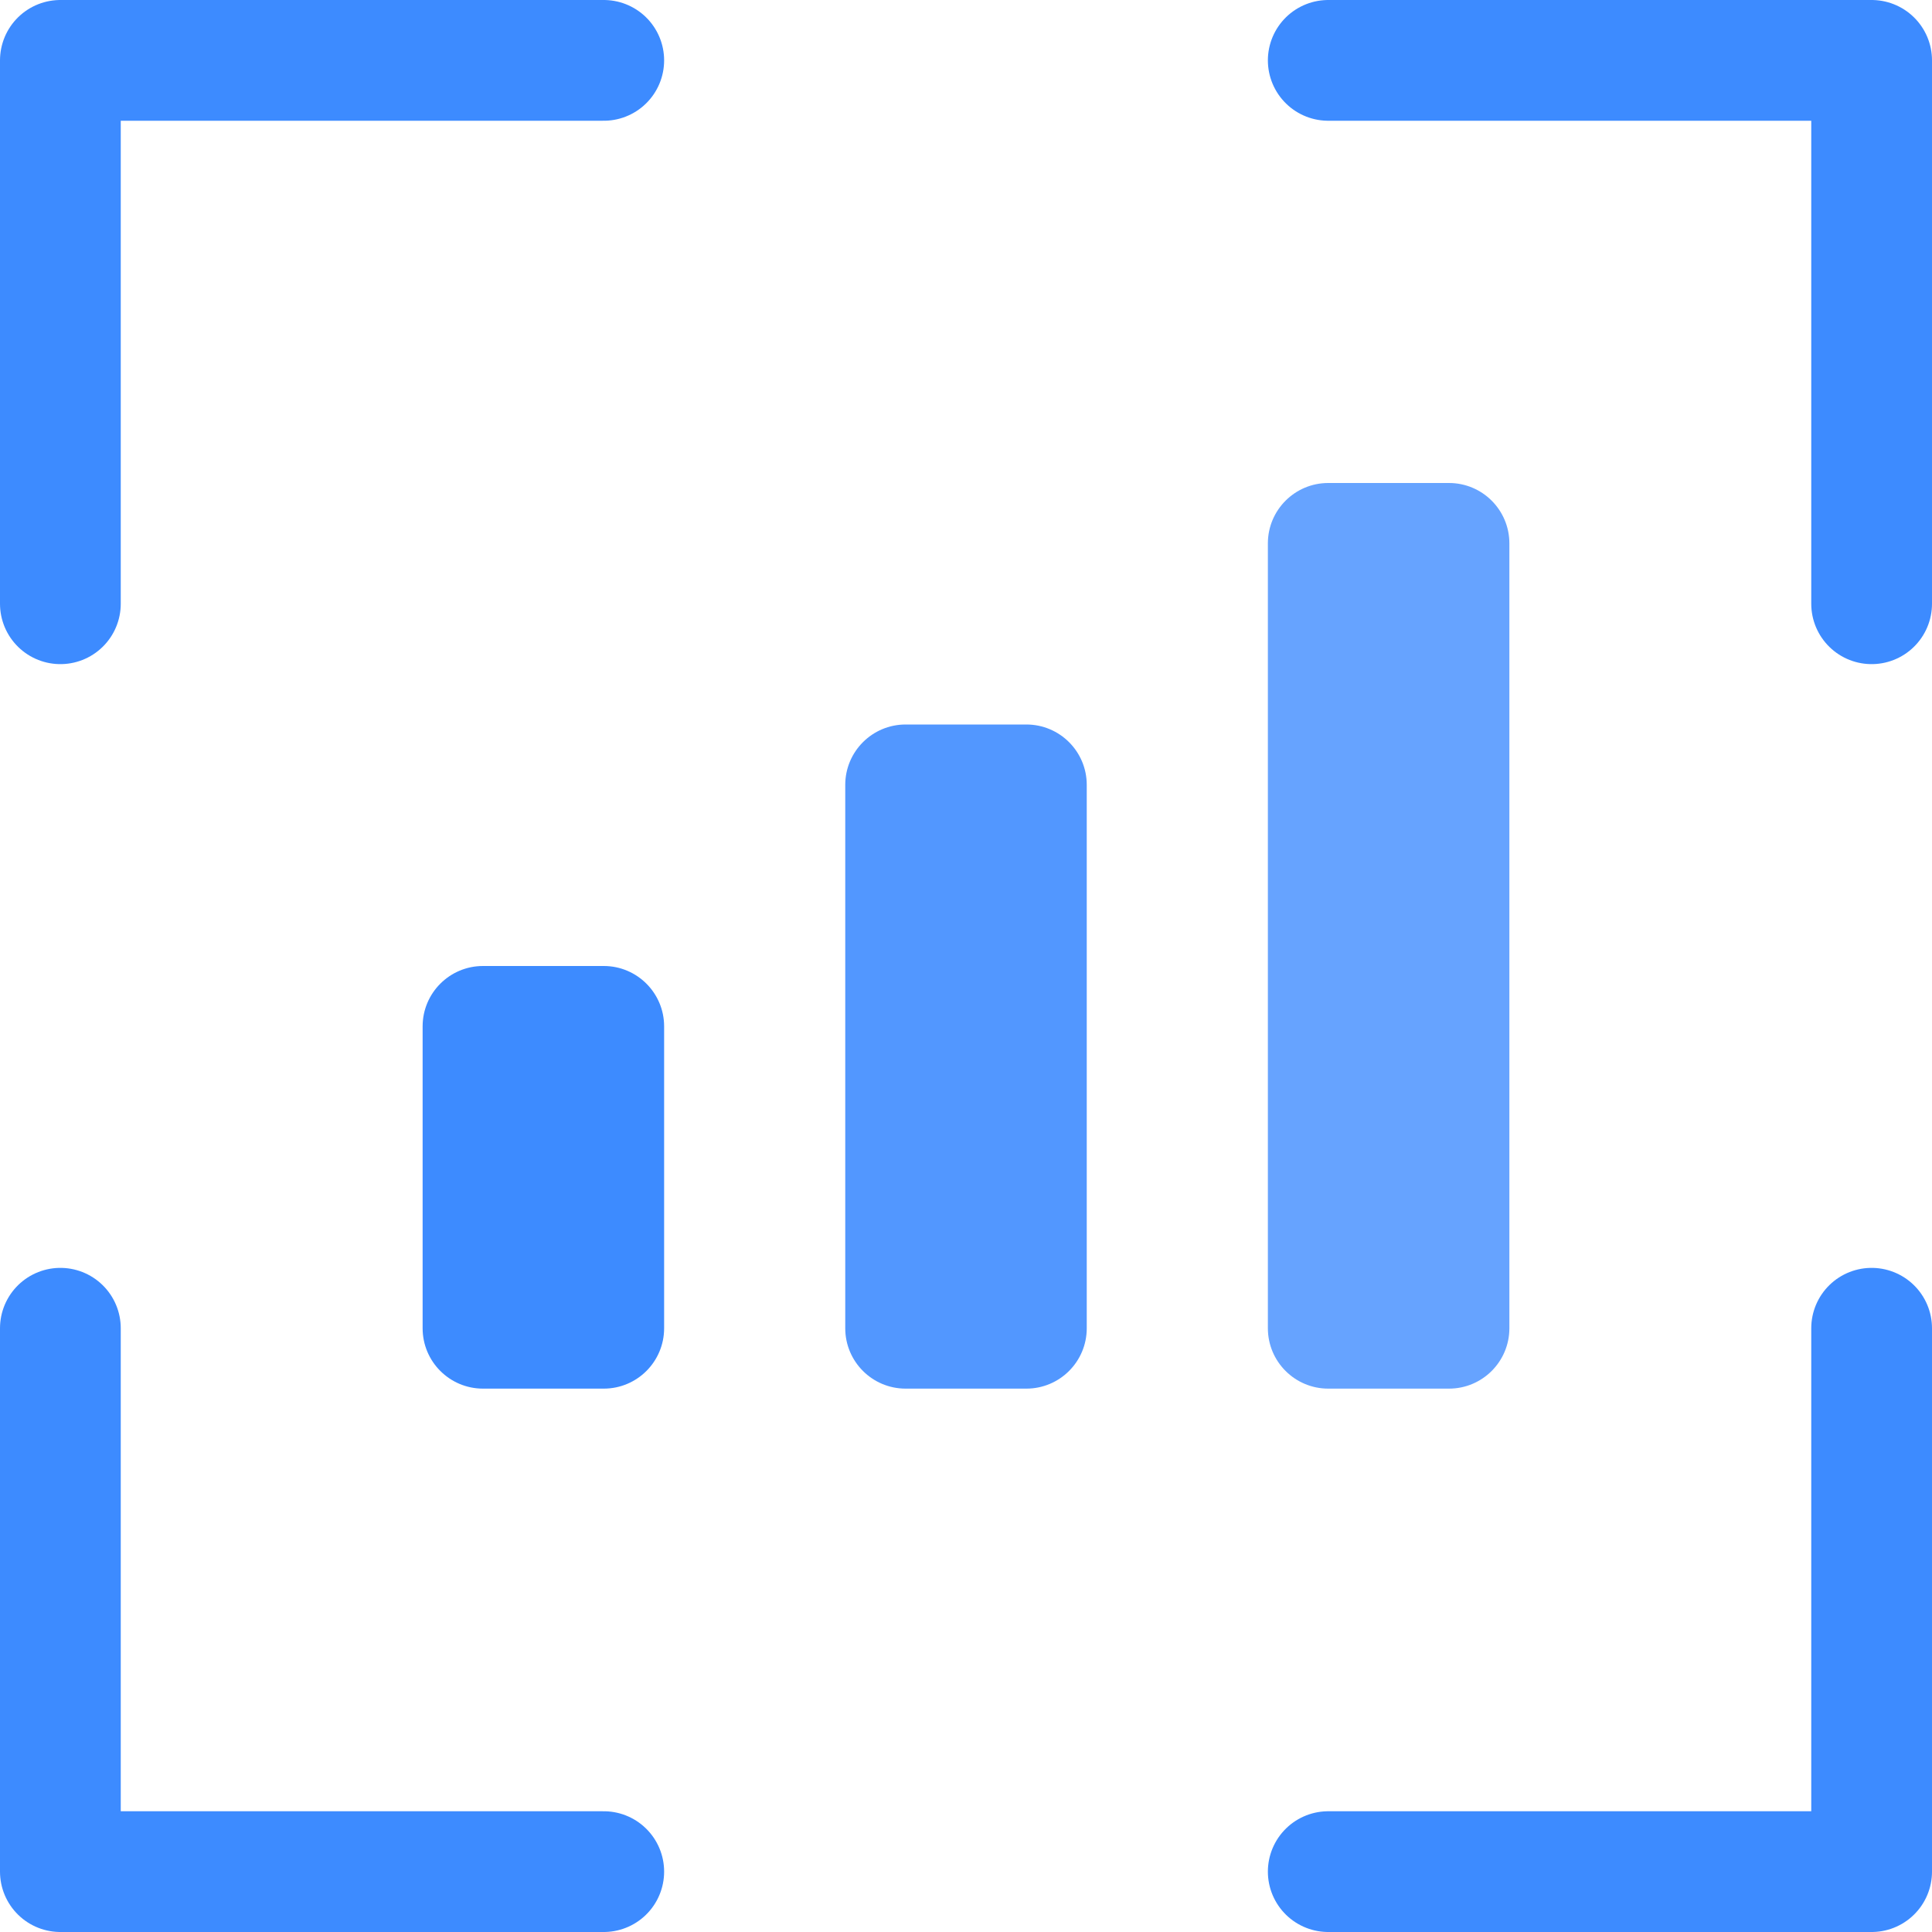
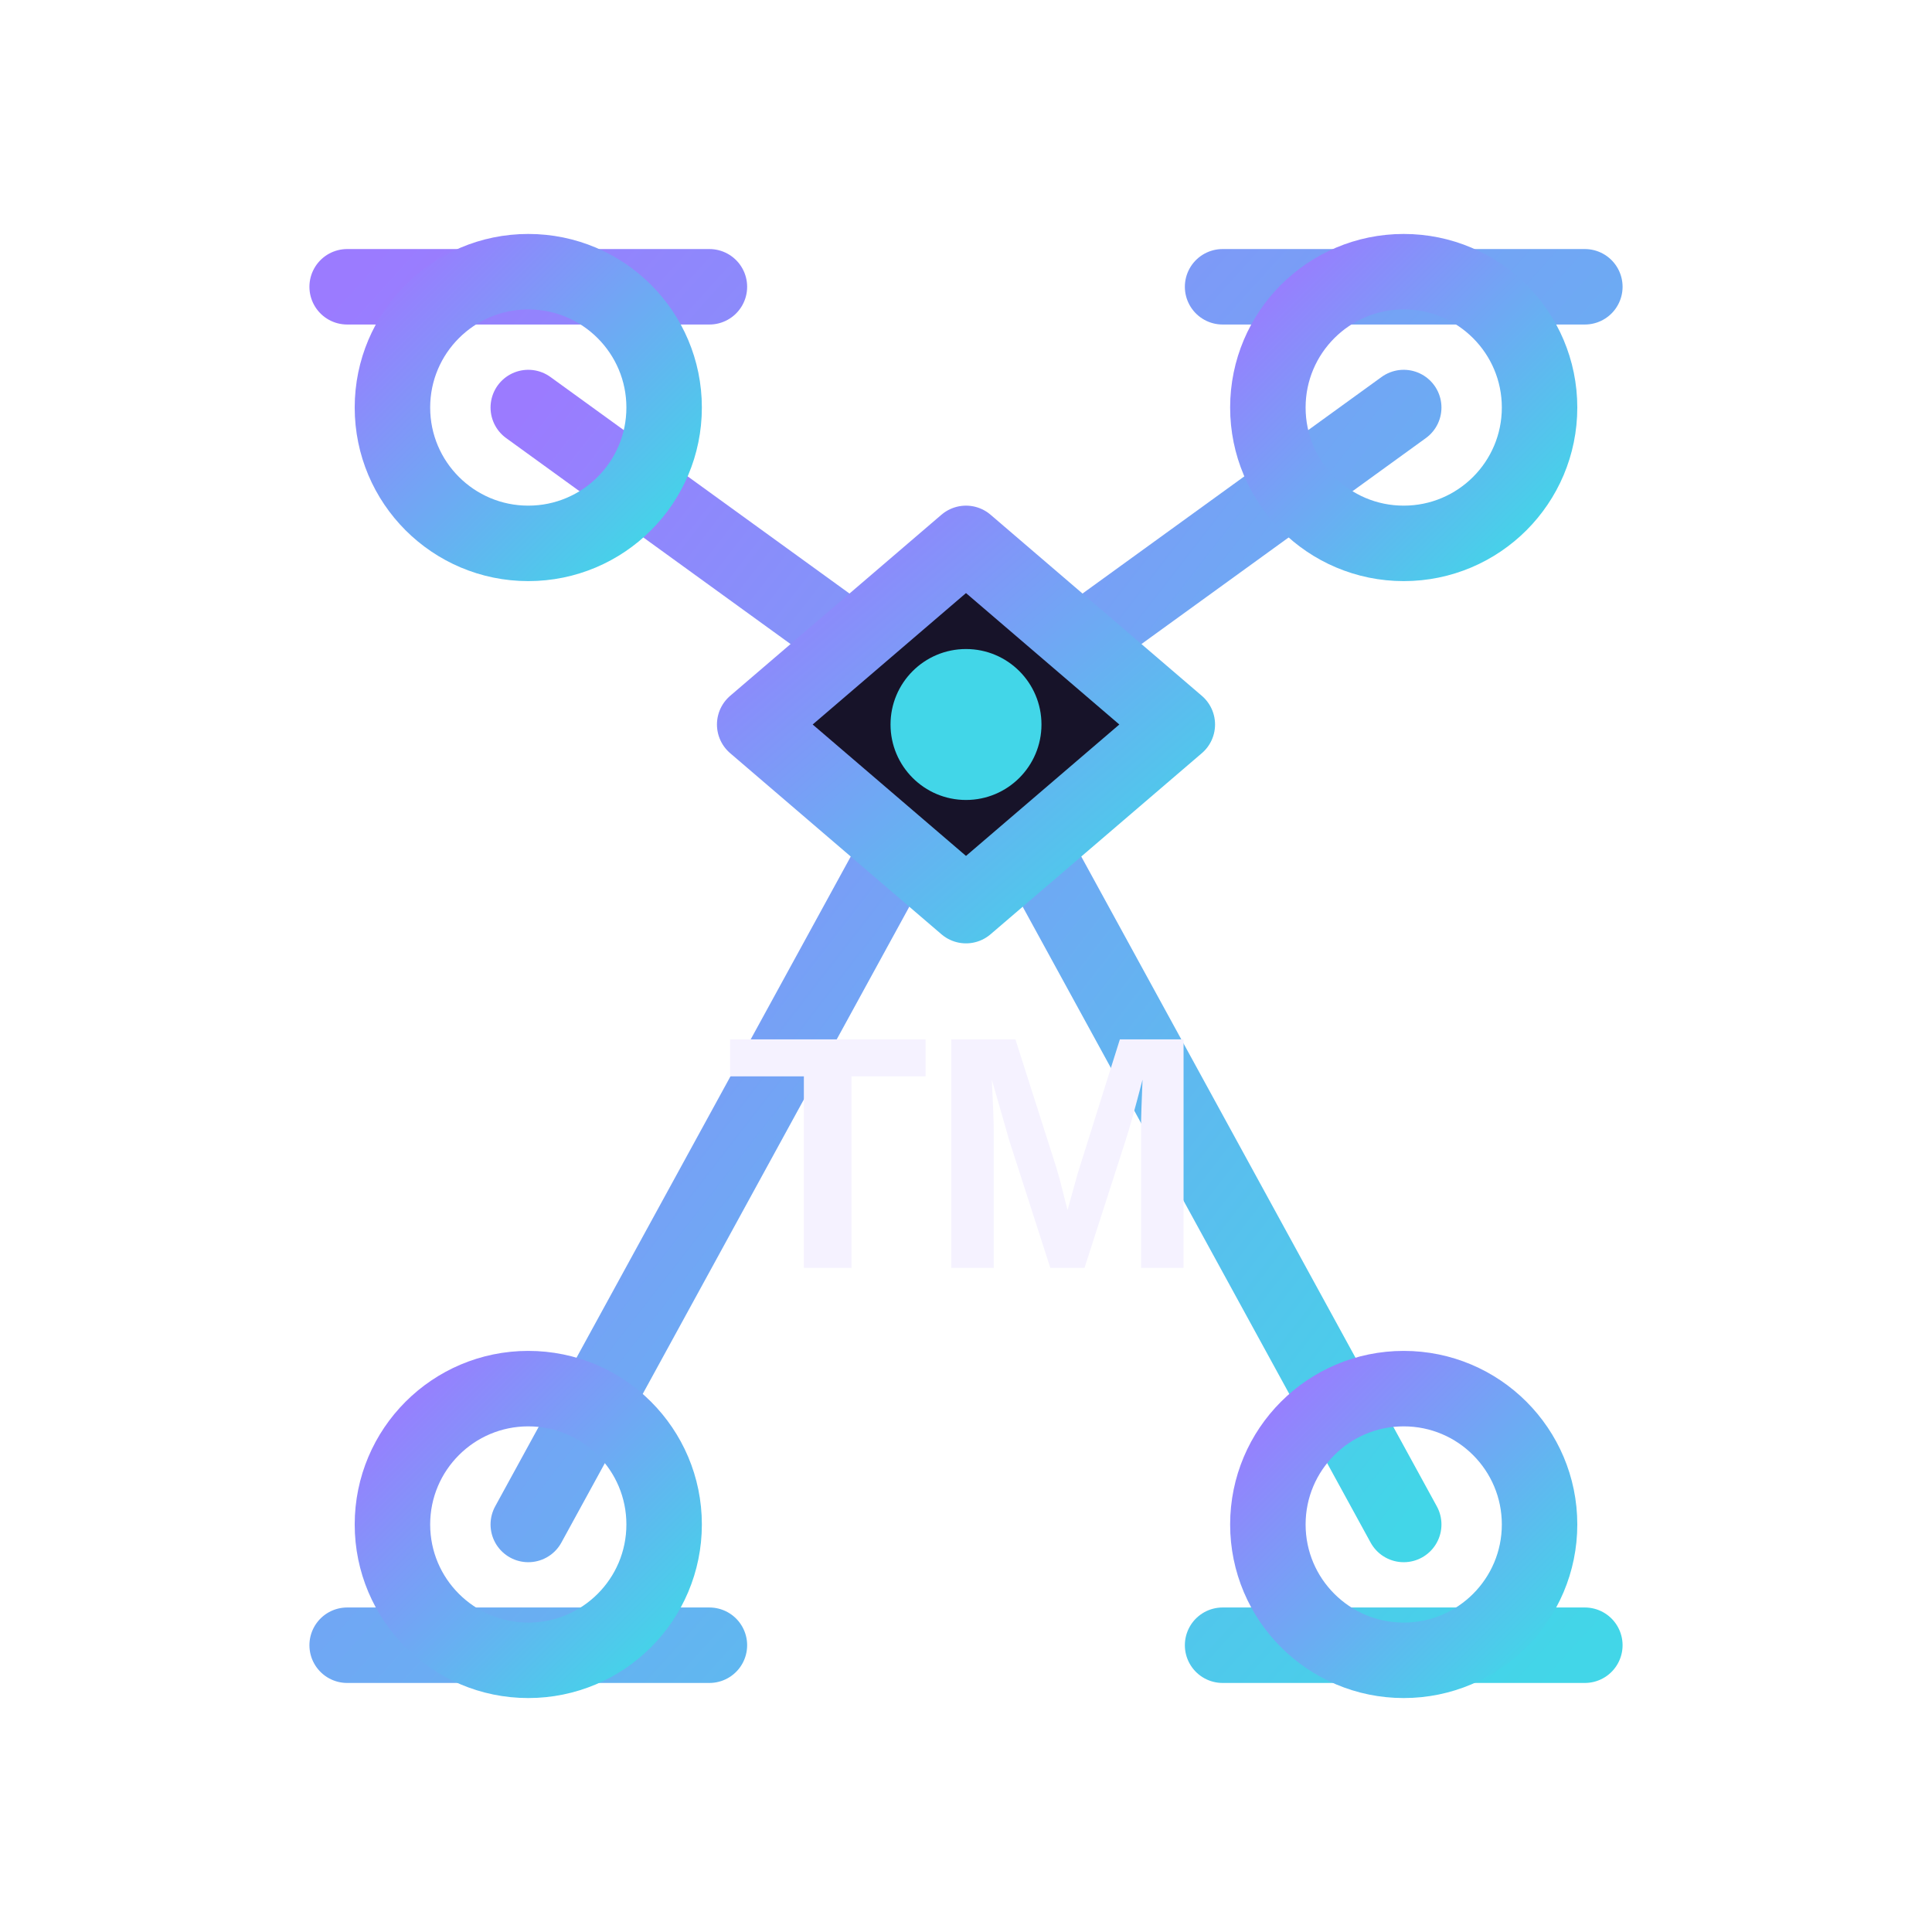
- <svg xmlns="http://www.w3.org/2000/svg" viewBox="0 0 64 64" width="64" height="64">
-   <g fill="none" stroke="#3d8bff" stroke-width="4" stroke-linecap="round" stroke-linejoin="round">
-     <path d="M20 2 L2 2 L2 20" />
-     <path d="M44 2 L62 2 L62 20" />
-     <path d="M2 44 L2 62 L20 62" />
-     <path d="M44 62 L62 62 L62 44" />
+ <svg xmlns="http://www.w3.org/2000/svg" viewBox="0 0 128 128" width="128" height="128">
+   <defs>
+     <linearGradient id="tm" x1="0" y1="0" x2="1" y2="1">
+       <stop offset="0" stop-color="#9b7bff" />
+       <stop offset="1" stop-color="#42d6e8" />
+     </linearGradient>
+   </defs>
+   <g fill="none" stroke="url(#tm)" stroke-width="5" stroke-linecap="round" stroke-linejoin="round">
+     <path d="M64 48 35 27M64 48 93 27M64 48 35 101M64 48 93 101" />
+     <path d="M23 19h24M81 19h24M23 109h24M81 109h24" />
+     <circle cx="35" cy="27" r="9" />
+     <circle cx="93" cy="27" r="9" />
+     <circle cx="35" cy="101" r="9" />
+     <circle cx="93" cy="101" r="9" />
+     <path d="M64 36 78 48 64 60 50 48Z" fill="#171329" />
  </g>
-   <rect x="14" y="32" width="8" height="14" rx="2" fill="#3d8bff" />
-   <rect x="28" y="24" width="8" height="22" rx="2" fill="#5297ff" />
-   <rect x="42" y="16" width="8" height="30" rx="2" fill="#66a3ff" />
+   <circle cx="64" cy="48" r="5" fill="#42d6e8" />
+   <text x="64" y="84" text-anchor="middle" font-family="Arial,sans-serif" font-size="22" font-weight="700" fill="#f5f2ff">TM</text>
</svg>
